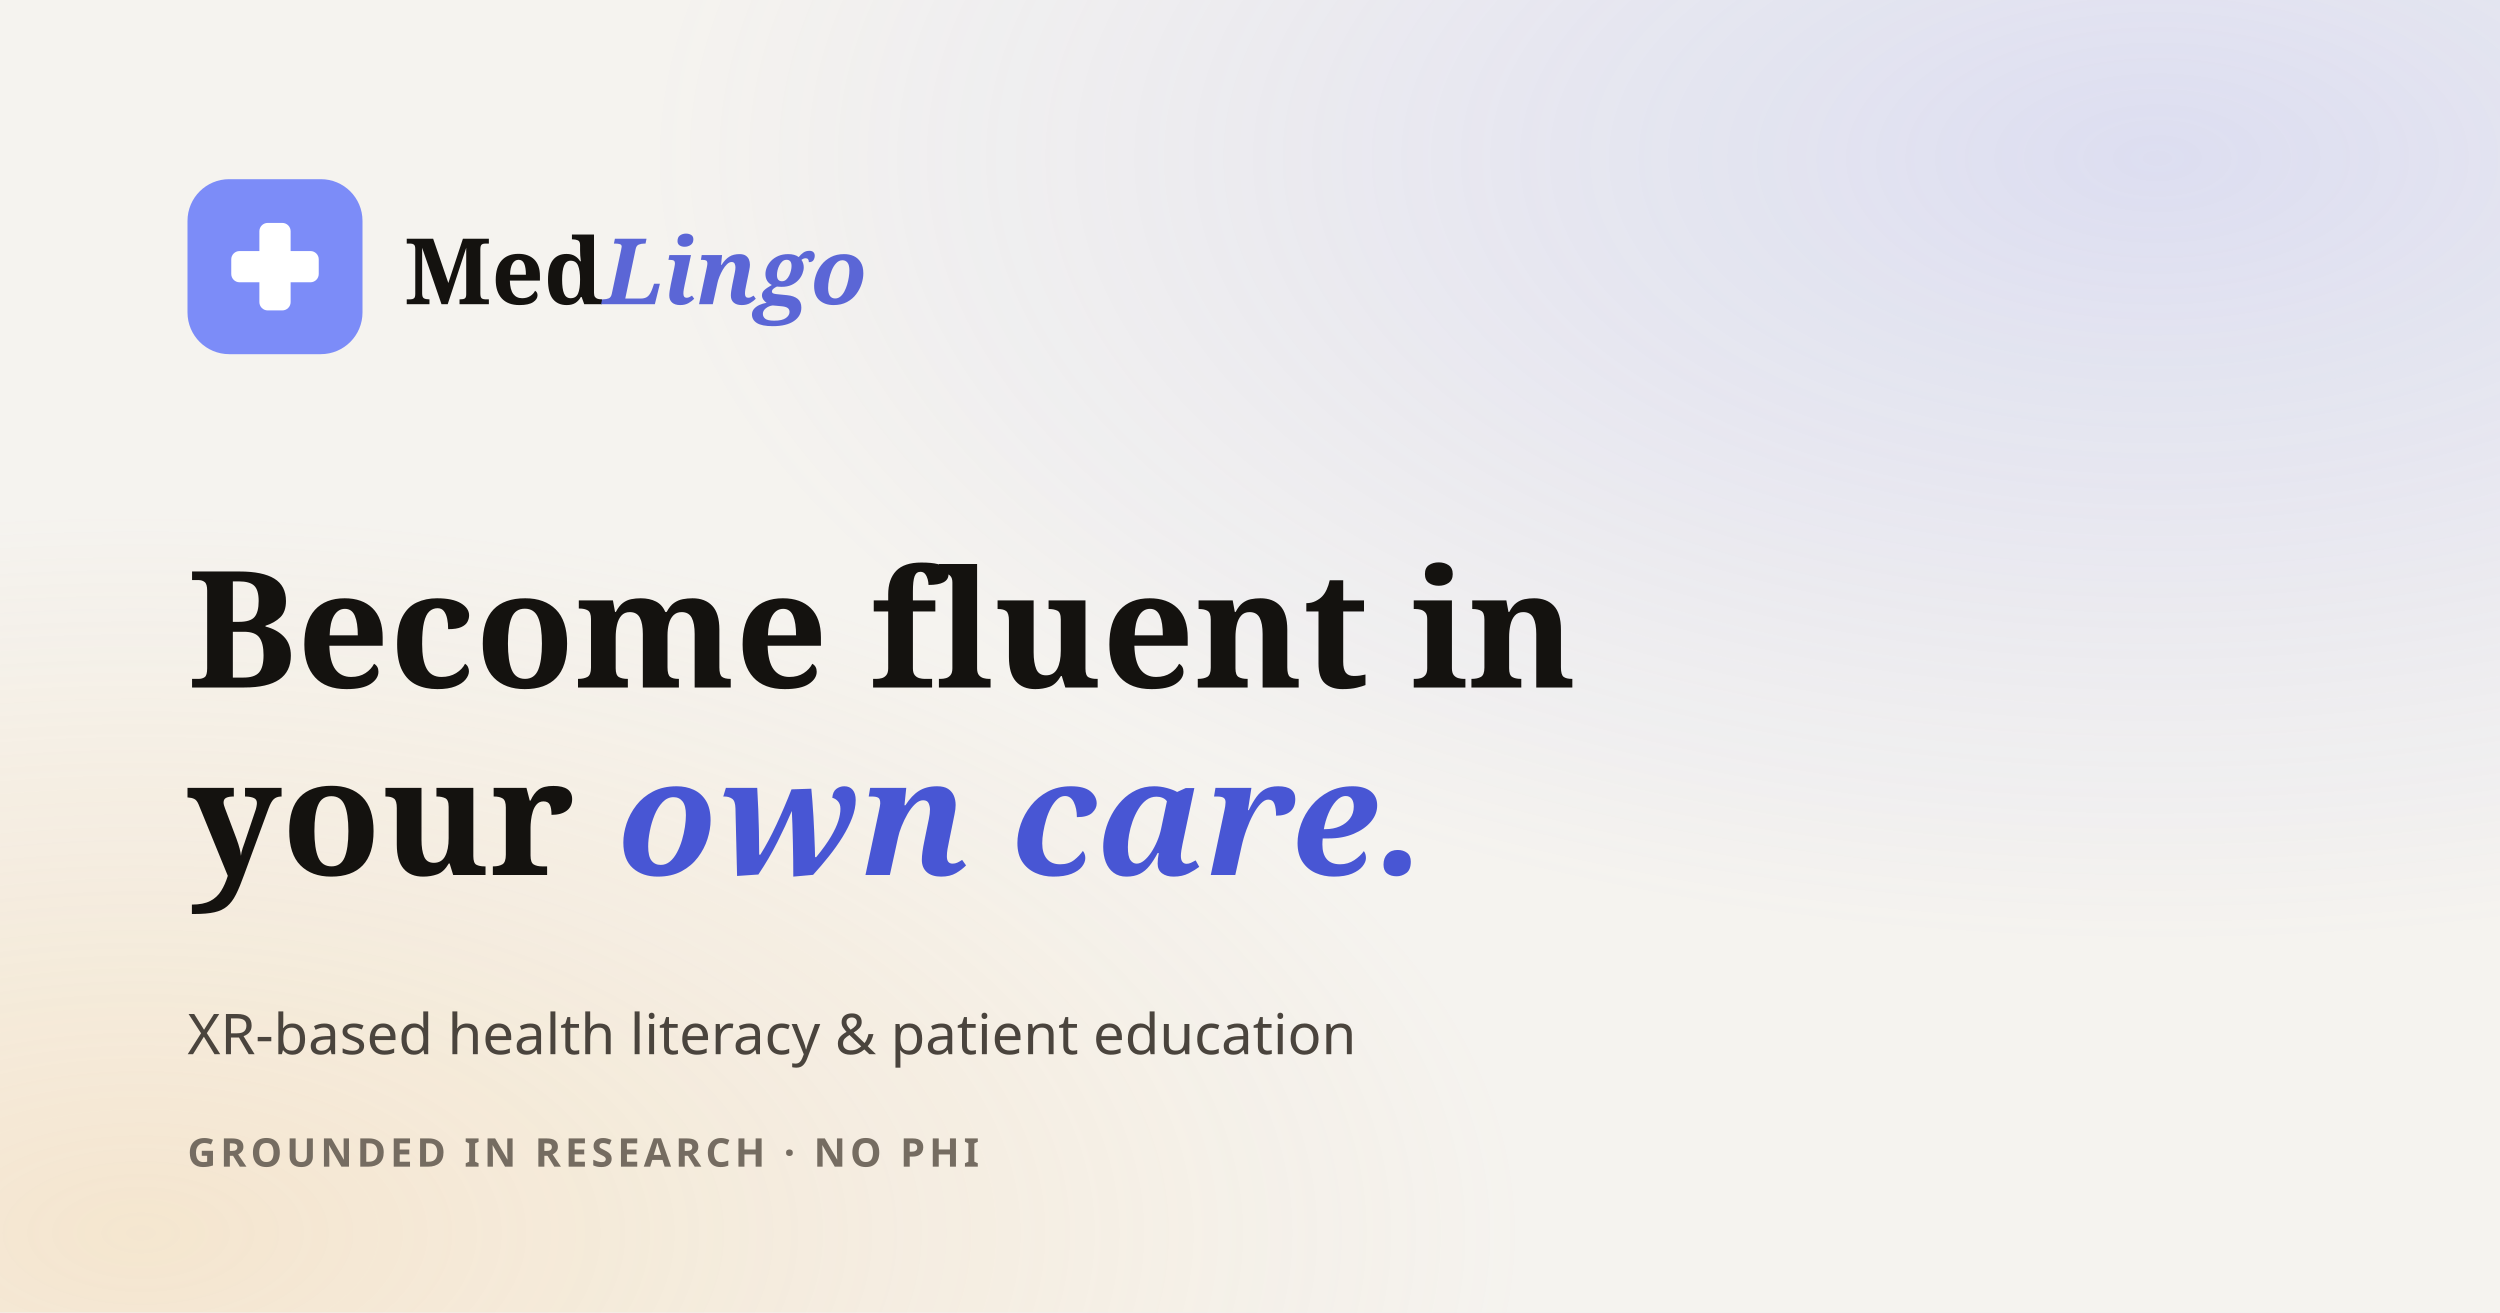
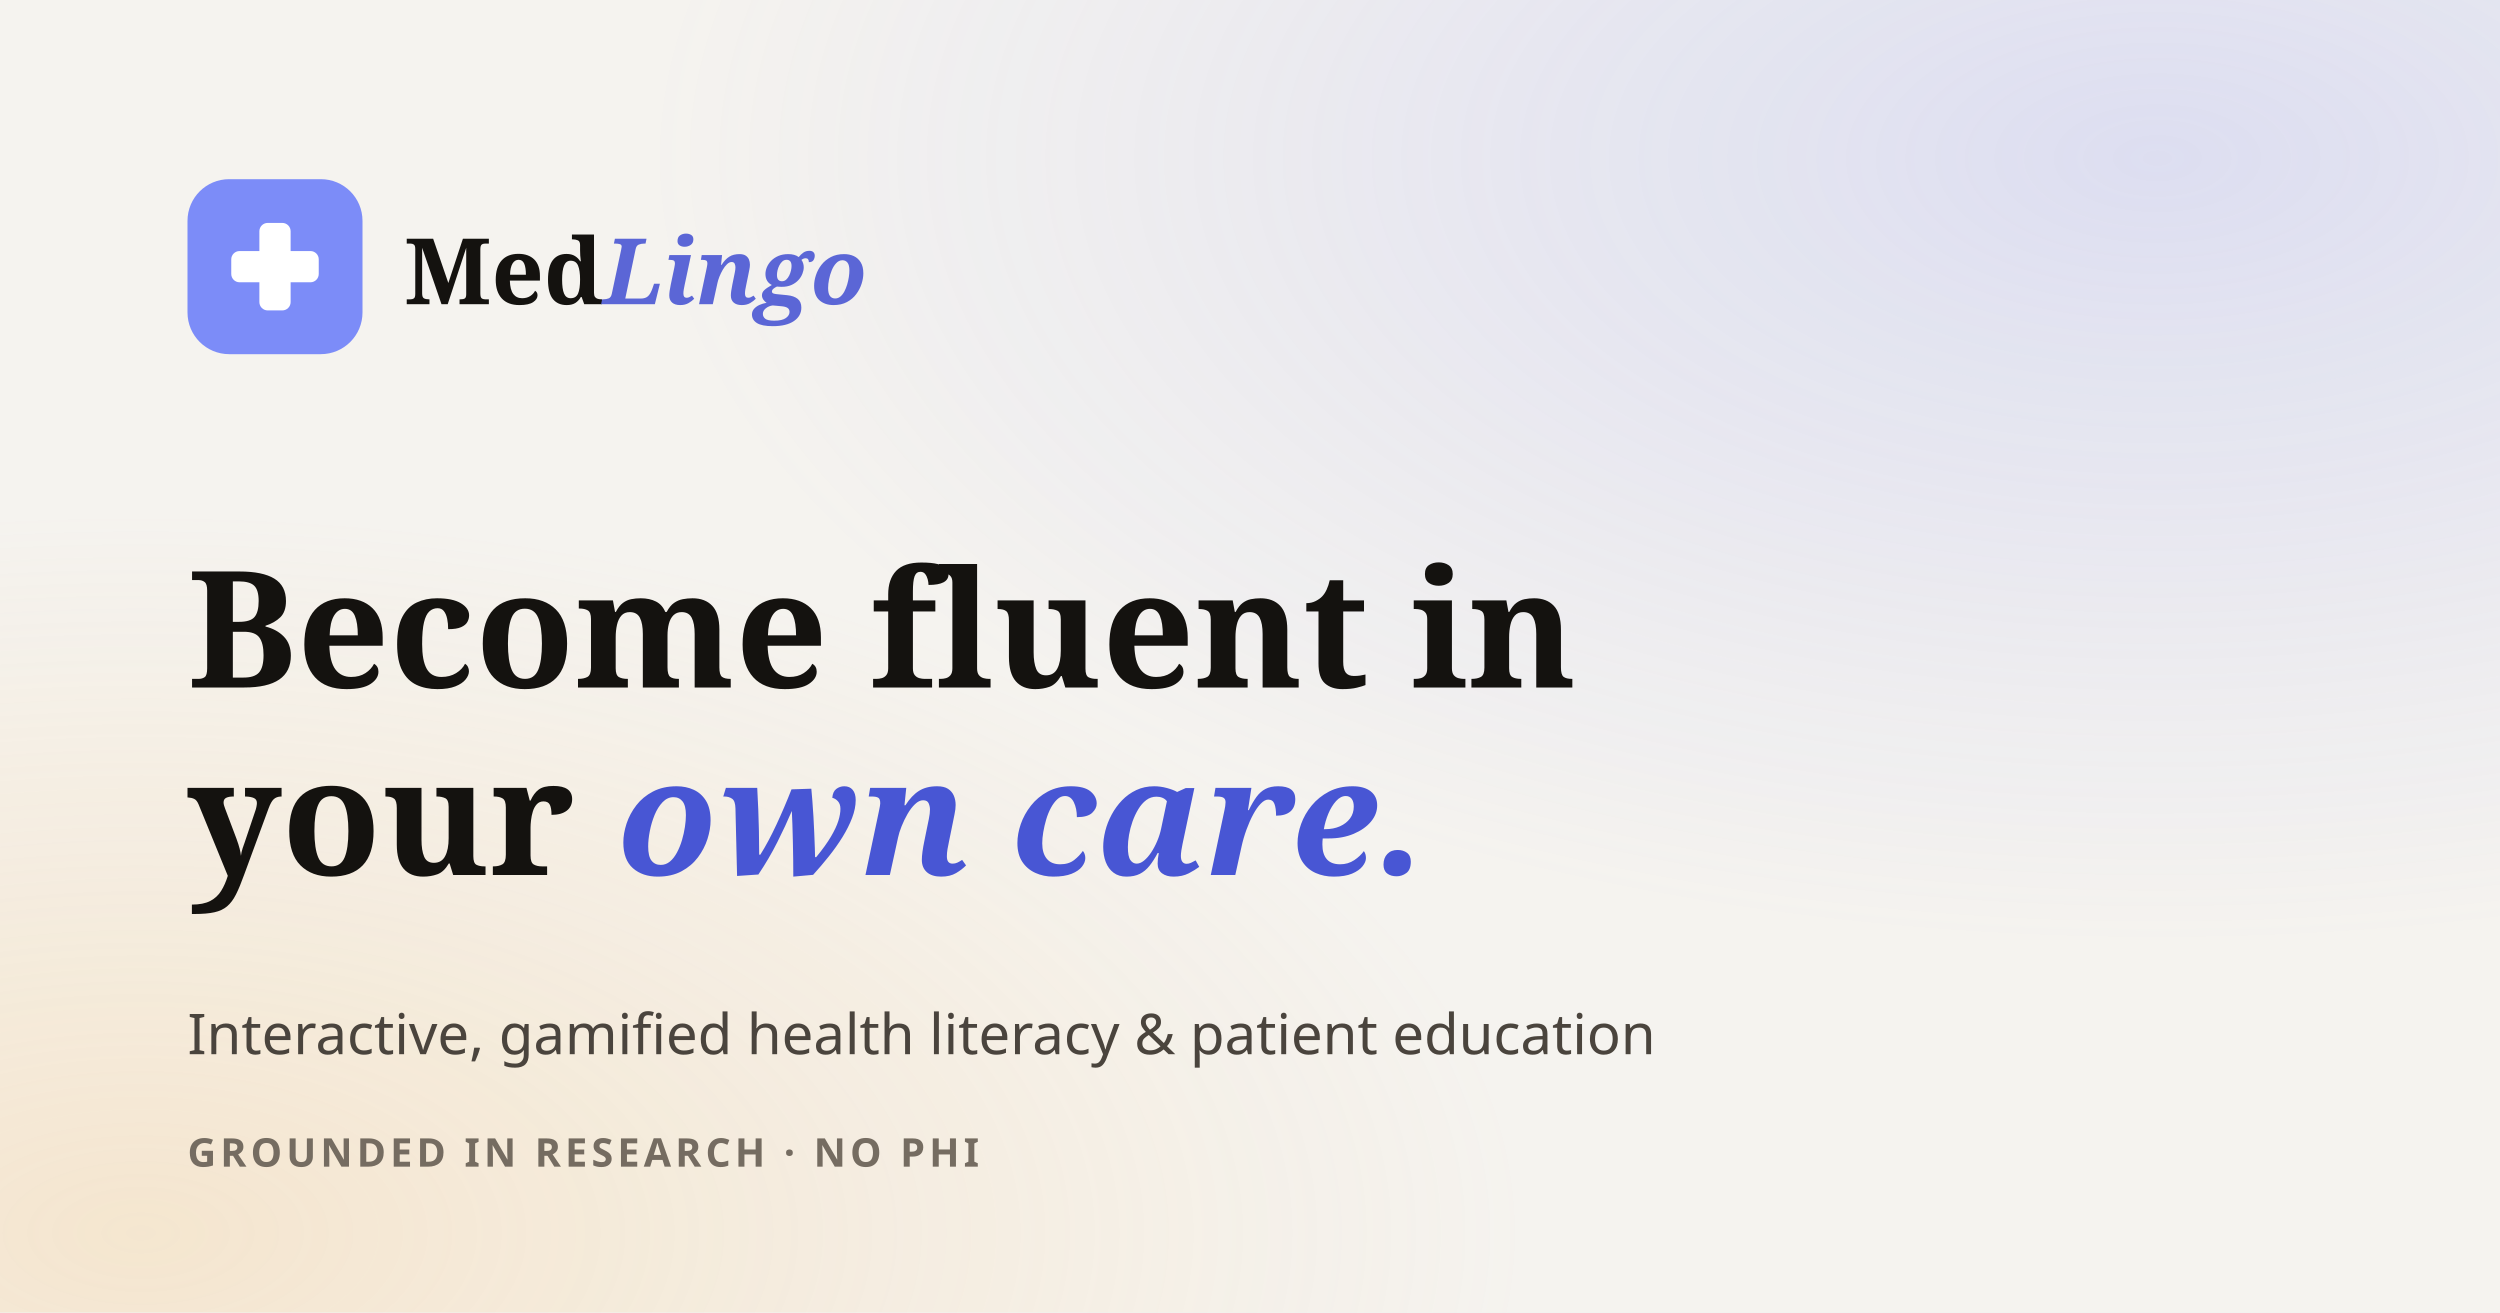
<svg xmlns="http://www.w3.org/2000/svg" viewBox="0 0 1200 630">
  <rect width="1200" height="630" fill="#F5F3EF" />
  <rect width="1200" height="630" fill="url(#g)" />
  <rect width="1200" height="630" fill="url(#a)" />
  <defs>
    <radialGradient id="g" cx="86%" cy="12%" r="60%">
      <stop offset="0%" stop-color="#7C8CF8" stop-opacity="0.20" />
      <stop offset="100%" stop-color="#7C8CF8" stop-opacity="0" />
    </radialGradient>
    <radialGradient id="a" cx="6%" cy="94%" r="55%">
      <stop offset="0%" stop-color="#F4B860" stop-opacity="0.22" />
      <stop offset="100%" stop-color="#F4B860" stop-opacity="0" />
    </radialGradient>
  </defs>
  <g transform="translate(90,86)">
    <rect width="84" height="84" rx="20" fill="#7C8CF8" />
    <rect x="34.5" y="21" width="15" height="42" rx="4" fill="#fff" />
    <rect x="21" y="34.5" width="42" height="15" rx="4" fill="#fff" />
  </g>
  <text x="194" y="146" font-family="Georgia, 'Newsreader', serif" font-size="44" font-weight="600" fill="#14120F">Med<tspan fill="#5B66D6" font-style="italic">Lingo</tspan>
  </text>
  <g font-family="Georgia, 'Newsreader', serif" fill="#14120F" font-weight="600">
    <text x="90" y="330" font-size="78">Become fluent in</text>
    <text x="90" y="420" font-size="78">your <tspan font-style="italic" fill="#4856D4">own care.</tspan>
    </text>
  </g>
-   <text x="90" y="506" font-family="'DM Sans', system-ui, sans-serif" font-size="27" fill="#4A443D">XR-based health literacy &amp; patient education</text>
+   <text x="90" y="506" font-family="'DM Sans', system-ui, sans-serif" font-size="27" fill="#4A443D">Interactive, gamified health literacy &amp; patient education</text>
  <text x="90" y="560" font-family="'DM Sans', system-ui, sans-serif" font-size="19" fill="#756C61" letter-spacing="2" font-weight="600">GROUNDED IN RESEARCH · NO PHI</text>
</svg>
